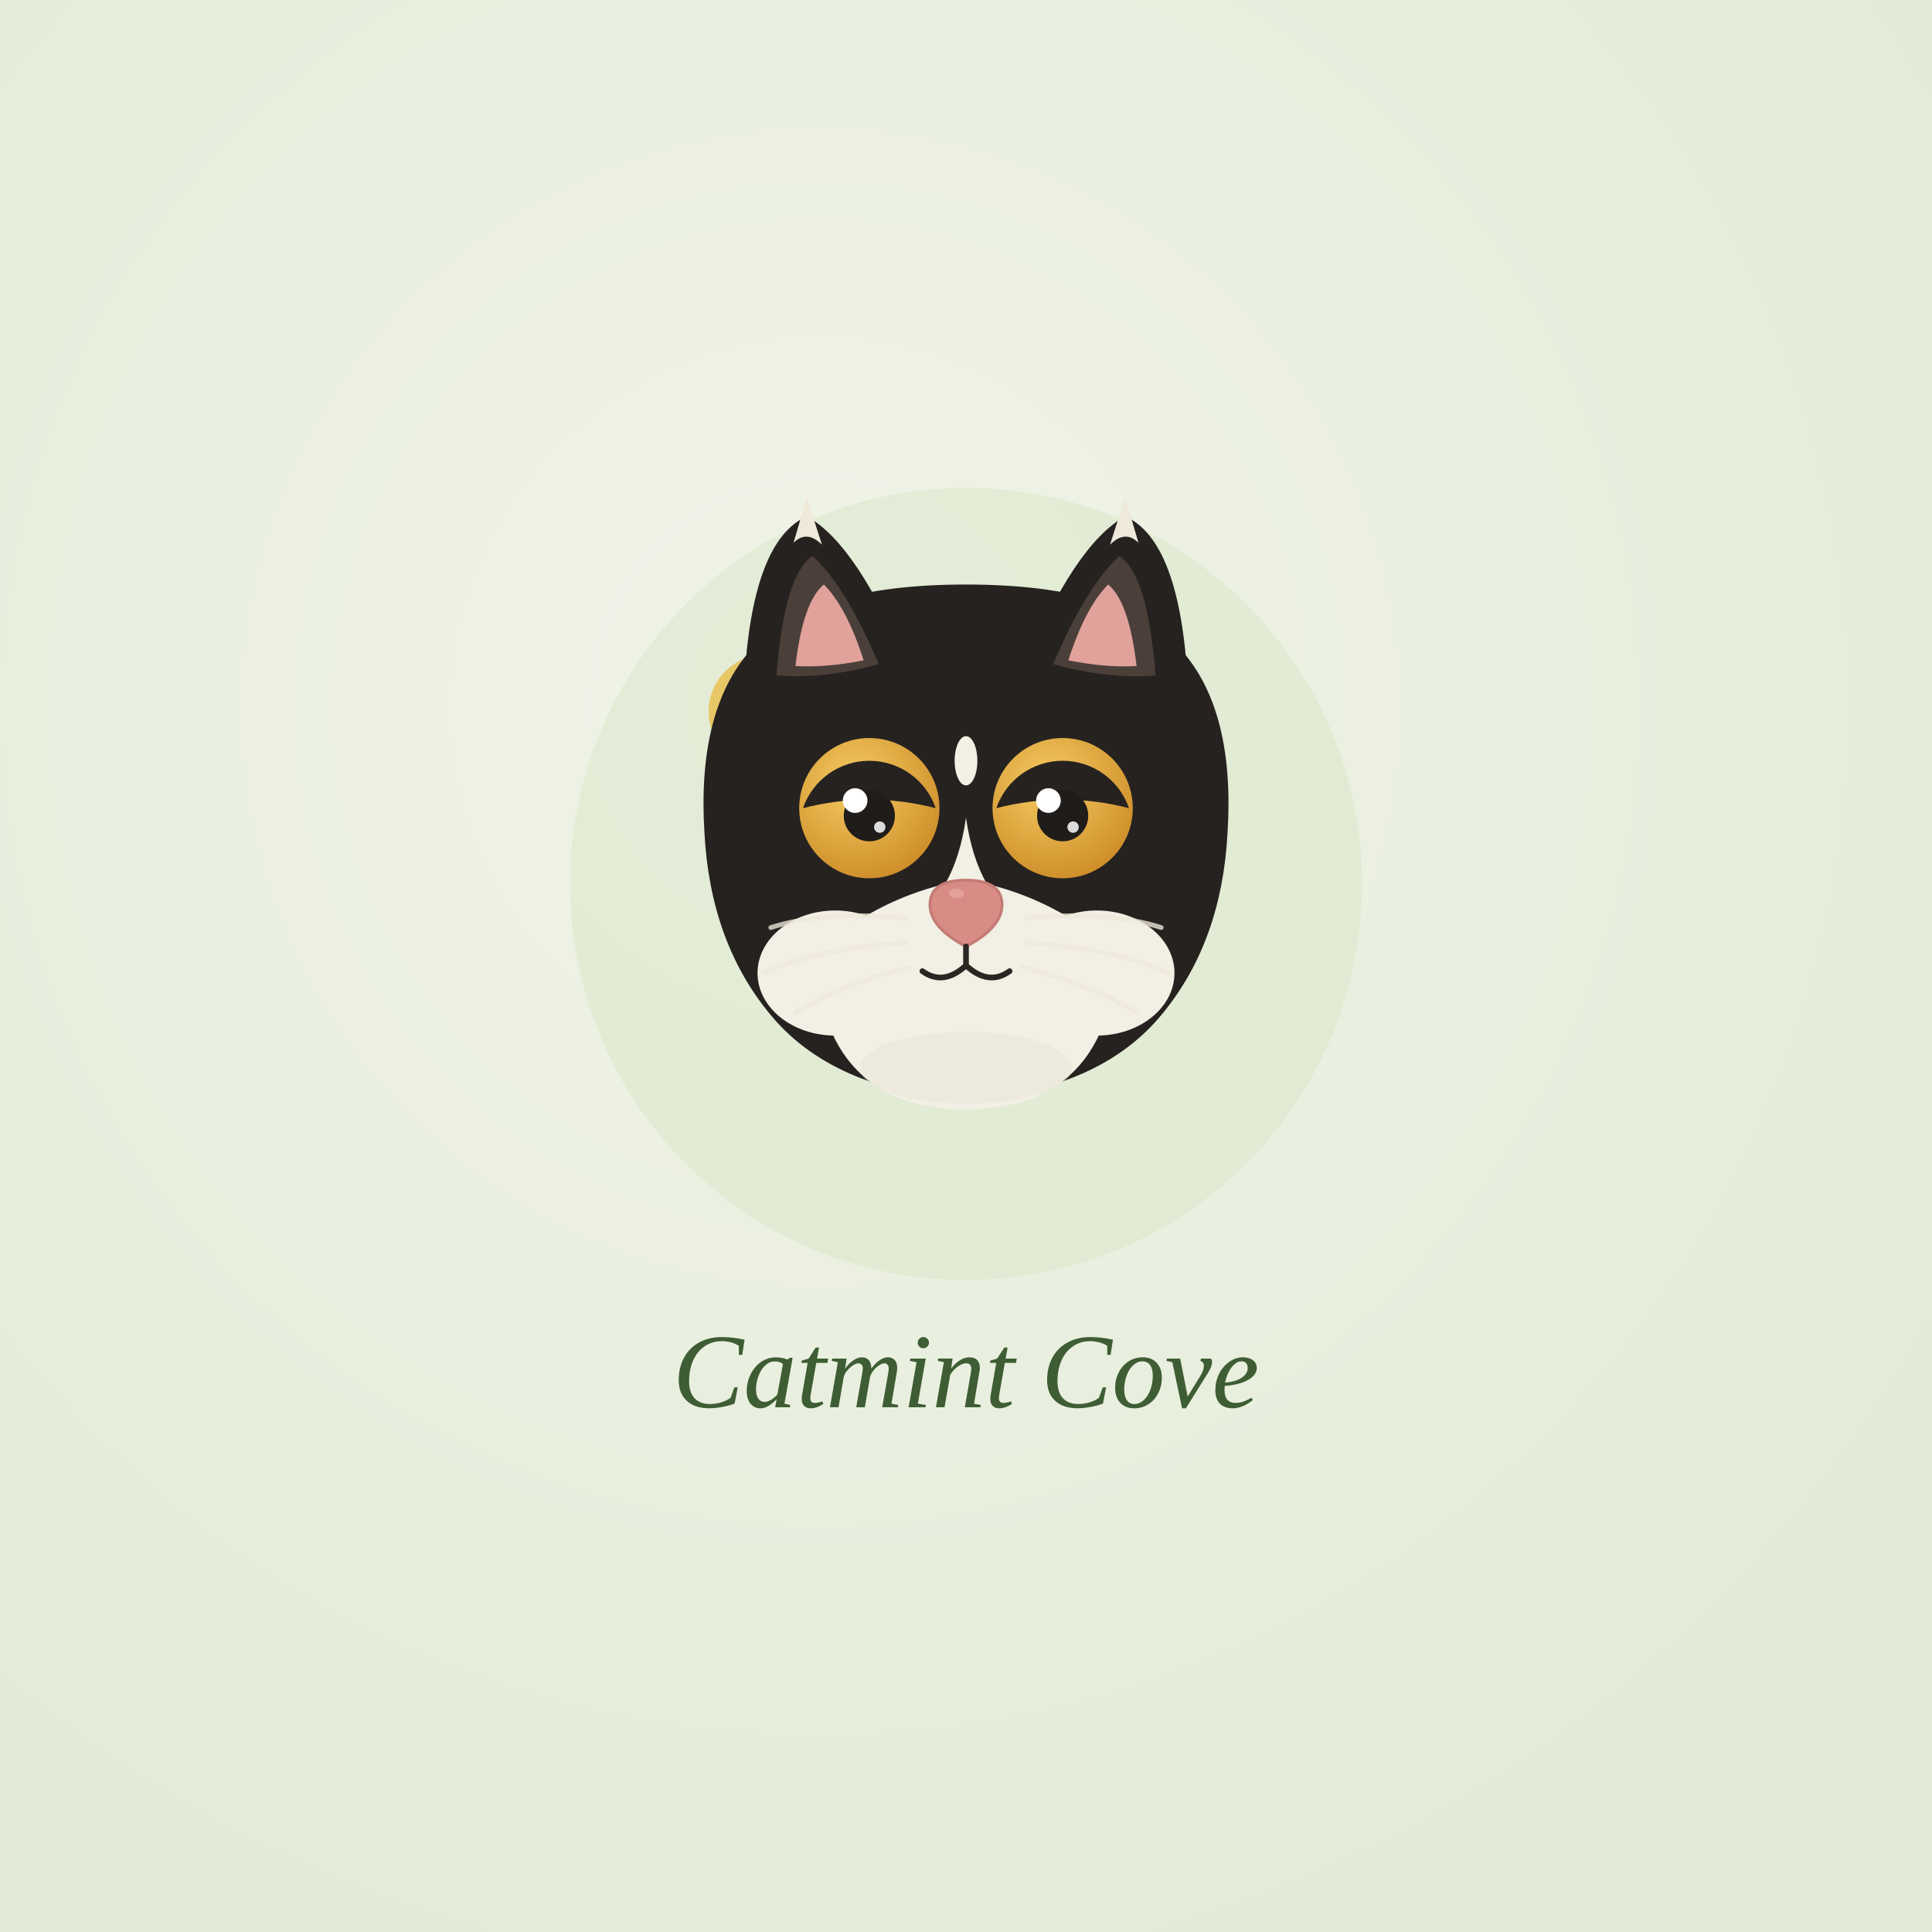
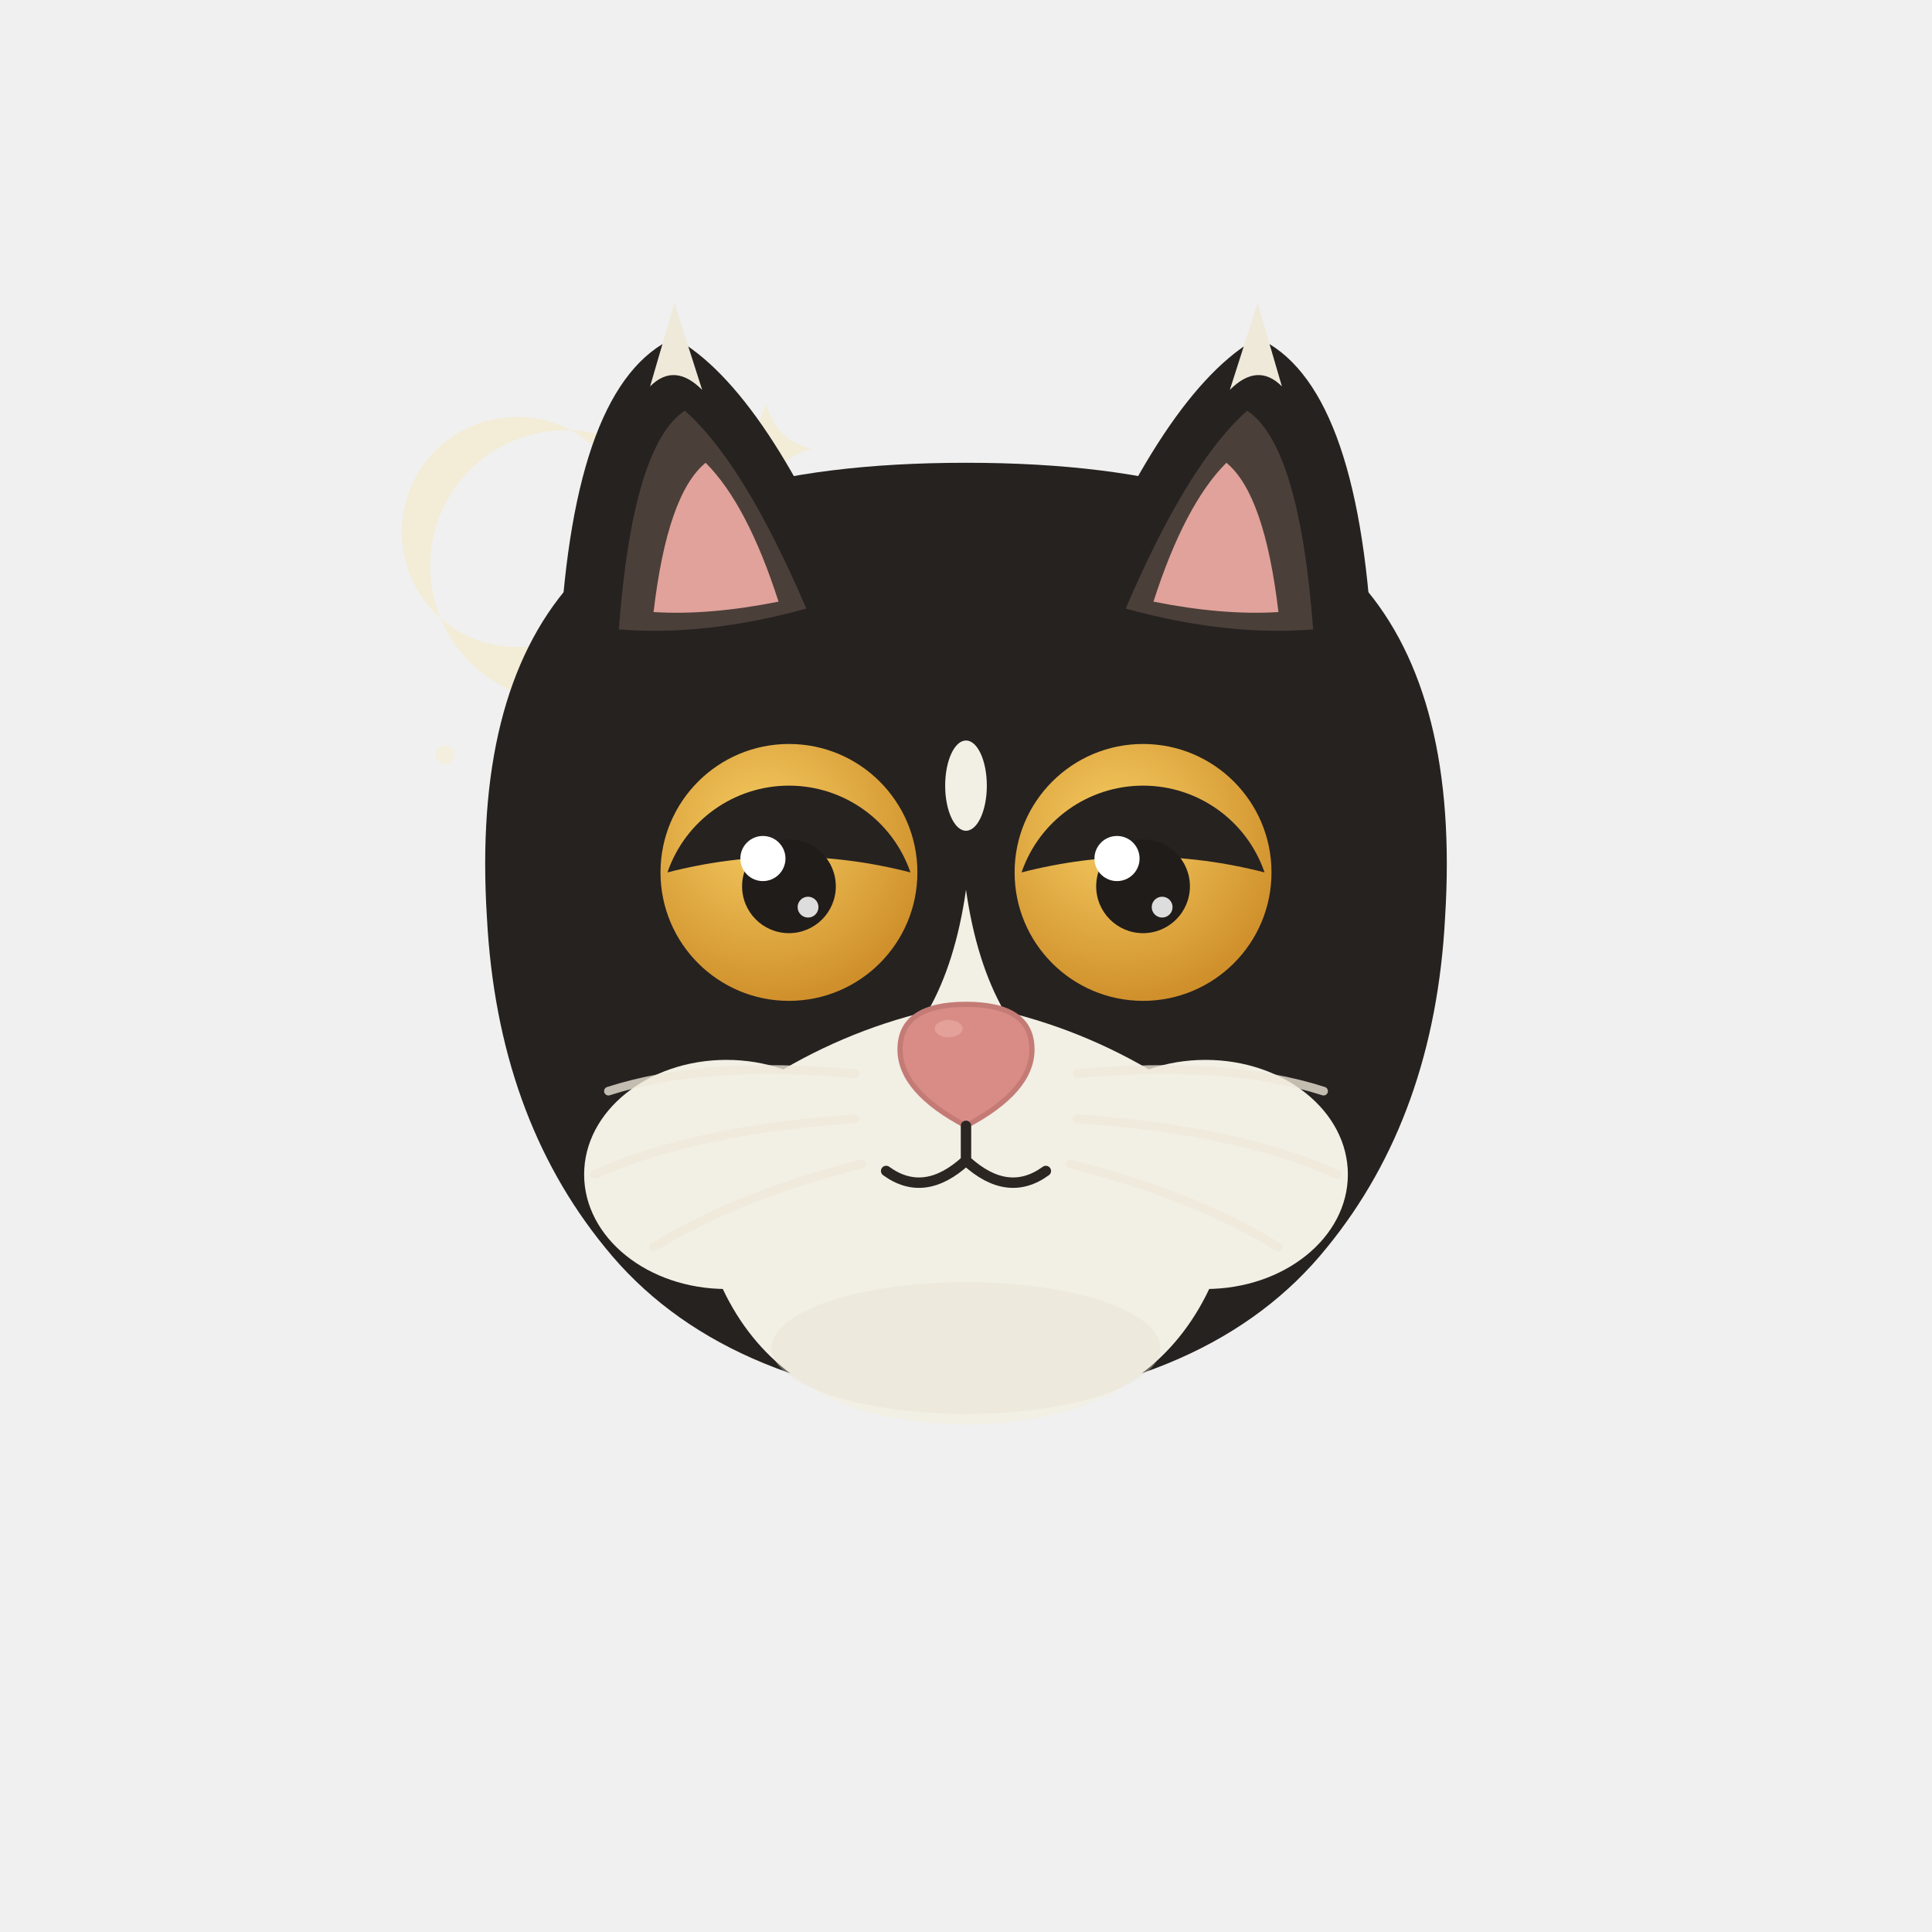
- <svg xmlns="http://www.w3.org/2000/svg" width="2732" height="2732" viewBox="0 0 2732 2732">
+ <svg xmlns="http://www.w3.org/2000/svg" width="1024" height="1024" viewBox="0 0 1024 1024">
  <defs>
-     <radialGradient id="sky" gradientUnits="userSpaceOnUse" cx="1160" cy="1000" r="1900">
-       <stop offset="0" stop-color="#f1f4e9" />
-       <stop offset="1" stop-color="#e2ebd5" />
-     </radialGradient>
    <radialGradient id="gold" cx="40%" cy="33%" r="72%">
      <stop offset="0" stop-color="#f6cc62" />
      <stop offset="1" stop-color="#cd8c28" />
    </radialGradient>
  </defs>
-   <rect width="2732" height="2732" fill="url(#sky)" />
-   <circle cx="1366" cy="1250" r="560" fill="#d8e6c6" opacity="0.5" />
-   <path fill="#e7c766" fill-rule="evenodd" d="M1120 1030 m-96 0 a96 96 0 1 0 192 0 a96 96 0 1 0 -192 0 M1082 1006 m-80 0 a80 80 0 1 0 160 0 a80 80 0 1 0 -160 0Z" />
-   <path fill="#e7c766" d="M1268 900 Q1275 926 1300 933 Q1275 940 1268 966 Q1261 940 1236 933 Q1261 926 1268 900Z" />
-   <g transform="translate(1366 1250) scale(1.34) translate(-512 -512)">
+   <path fill="#f3ecd6" fill-rule="evenodd" d="M300 300 m-72 0 a72 72 0 1 0 144 0 a72 72 0 1 0 -144 0 M274 282 m-61 0 a61 61 0 1 0 122 0 a61 61 0 1 0 -122 0Z" />
+   <path fill="#f3ecd6" d="M406 214 Q411 233 430 238 Q411 243 406 262 Q401 243 382 238 Q401 233 406 214Z" />
+   <circle cx="236" cy="400" r="5" fill="#f3ecd6" opacity="0.7" />
+   <g transform="translate(512 536) scale(0.92) translate(-512 -512)">
    <path fill="#262220" d="M512 196 Q344 196 284 266 Q228 330 236 458 Q242 572 304 648 Q370 730 512 740 Q654 730 720 648 Q782 572 788 458 Q796 330 740 266 Q680 196 512 196Z" />
    <path fill="#262220" d="M278 300 Q286 150 344 124 Q398 154 452 286 Q366 306 278 300Z" />
    <path fill="#262220" d="M746 300 Q738 150 680 124 Q626 154 572 286 Q658 306 746 300Z" />
    <path fill="#4b3f39" d="M312 292 Q320 186 350 166 Q384 196 420 280 Q362 296 312 292Z" />
    <path fill="#4b3f39" d="M712 292 Q704 186 674 166 Q640 196 604 280 Q662 296 712 292Z" />
    <path fill="#e0a29b" d="M332 282 Q340 214 362 196 Q386 220 404 276 Q364 284 332 282Z" />
    <path fill="#e0a29b" d="M692 282 Q684 214 662 196 Q638 220 620 276 Q660 284 692 282Z" />
    <path fill="#efe9da" d="M330 152 L344 104 L360 154 Q344 138 330 152Z" />
    <path fill="#efe9da" d="M694 152 L680 104 L664 154 Q680 138 694 152Z" />
    <ellipse cx="374" cy="606" rx="82" ry="66" fill="#f2efe4" />
    <ellipse cx="650" cy="606" rx="82" ry="66" fill="#f2efe4" />
    <path fill="#f2efe4" d="M512 442 Q506 484 490 512 Q440 524 396 552 Q350 590 364 652 Q386 720 452 742 Q512 758 572 742 Q638 720 660 652 Q674 590 628 552 Q584 524 534 512 Q518 484 512 442Z" />
    <ellipse cx="512" cy="706" rx="112" ry="38" fill="#e6e1d0" opacity="0.34" />
    <ellipse cx="512" cy="382" rx="12" ry="26" fill="#f2efe4" />
    <circle cx="410" cy="432" r="74" fill="url(#gold)" />
    <circle cx="614" cy="432" r="74" fill="url(#gold)" />
    <path fill="#262220" d="M340 432 A74 74 0 0 1 480 432 Q410 414 340 432Z" />
    <path fill="#262220" d="M544 432 A74 74 0 0 1 684 432 Q614 414 544 432Z" />
    <circle cx="410" cy="440" r="27" fill="#201c1a" />
    <circle cx="614" cy="440" r="27" fill="#201c1a" />
    <circle cx="395" cy="424" r="13" fill="#ffffff" />
    <circle cx="599" cy="424" r="13" fill="#ffffff" />
    <circle cx="421" cy="452" r="6" fill="#ffffff" opacity="0.85" />
    <circle cx="625" cy="452" r="6" fill="#ffffff" opacity="0.85" />
    <path fill="#d98c86" stroke="#c47b75" stroke-width="3" d="M512 508 Q550 508 550 534 Q550 558 512 578 Q474 558 474 534 Q474 508 512 508Z" />
    <ellipse cx="502" cy="522" rx="8" ry="5" fill="#ecb2ac" opacity="0.55" />
    <path fill="none" stroke="#2b2622" stroke-width="6" stroke-linecap="round" d="M512 578 L512 598 M512 598 Q488 620 466 604 M512 598 Q536 620 558 604" />
    <g fill="none" stroke="#efe9da" stroke-width="5" stroke-linecap="round" opacity="0.78">
      <path d="M448 548 Q362 540 306 558" />
      <path d="M448 574 Q356 580 298 606" />
      <path d="M452 600 Q380 618 332 648" />
      <path d="M576 548 Q662 540 718 558" />
      <path d="M576 574 Q668 580 726 606" />
      <path d="M572 600 Q644 618 692 648" />
    </g>
  </g>
-   <text x="1366" y="1990" text-anchor="middle" font-family="Georgia, 'Times New Roman', serif" font-style="italic" font-size="150" fill="#3f5d34">Catmint Cove</text>
</svg>
